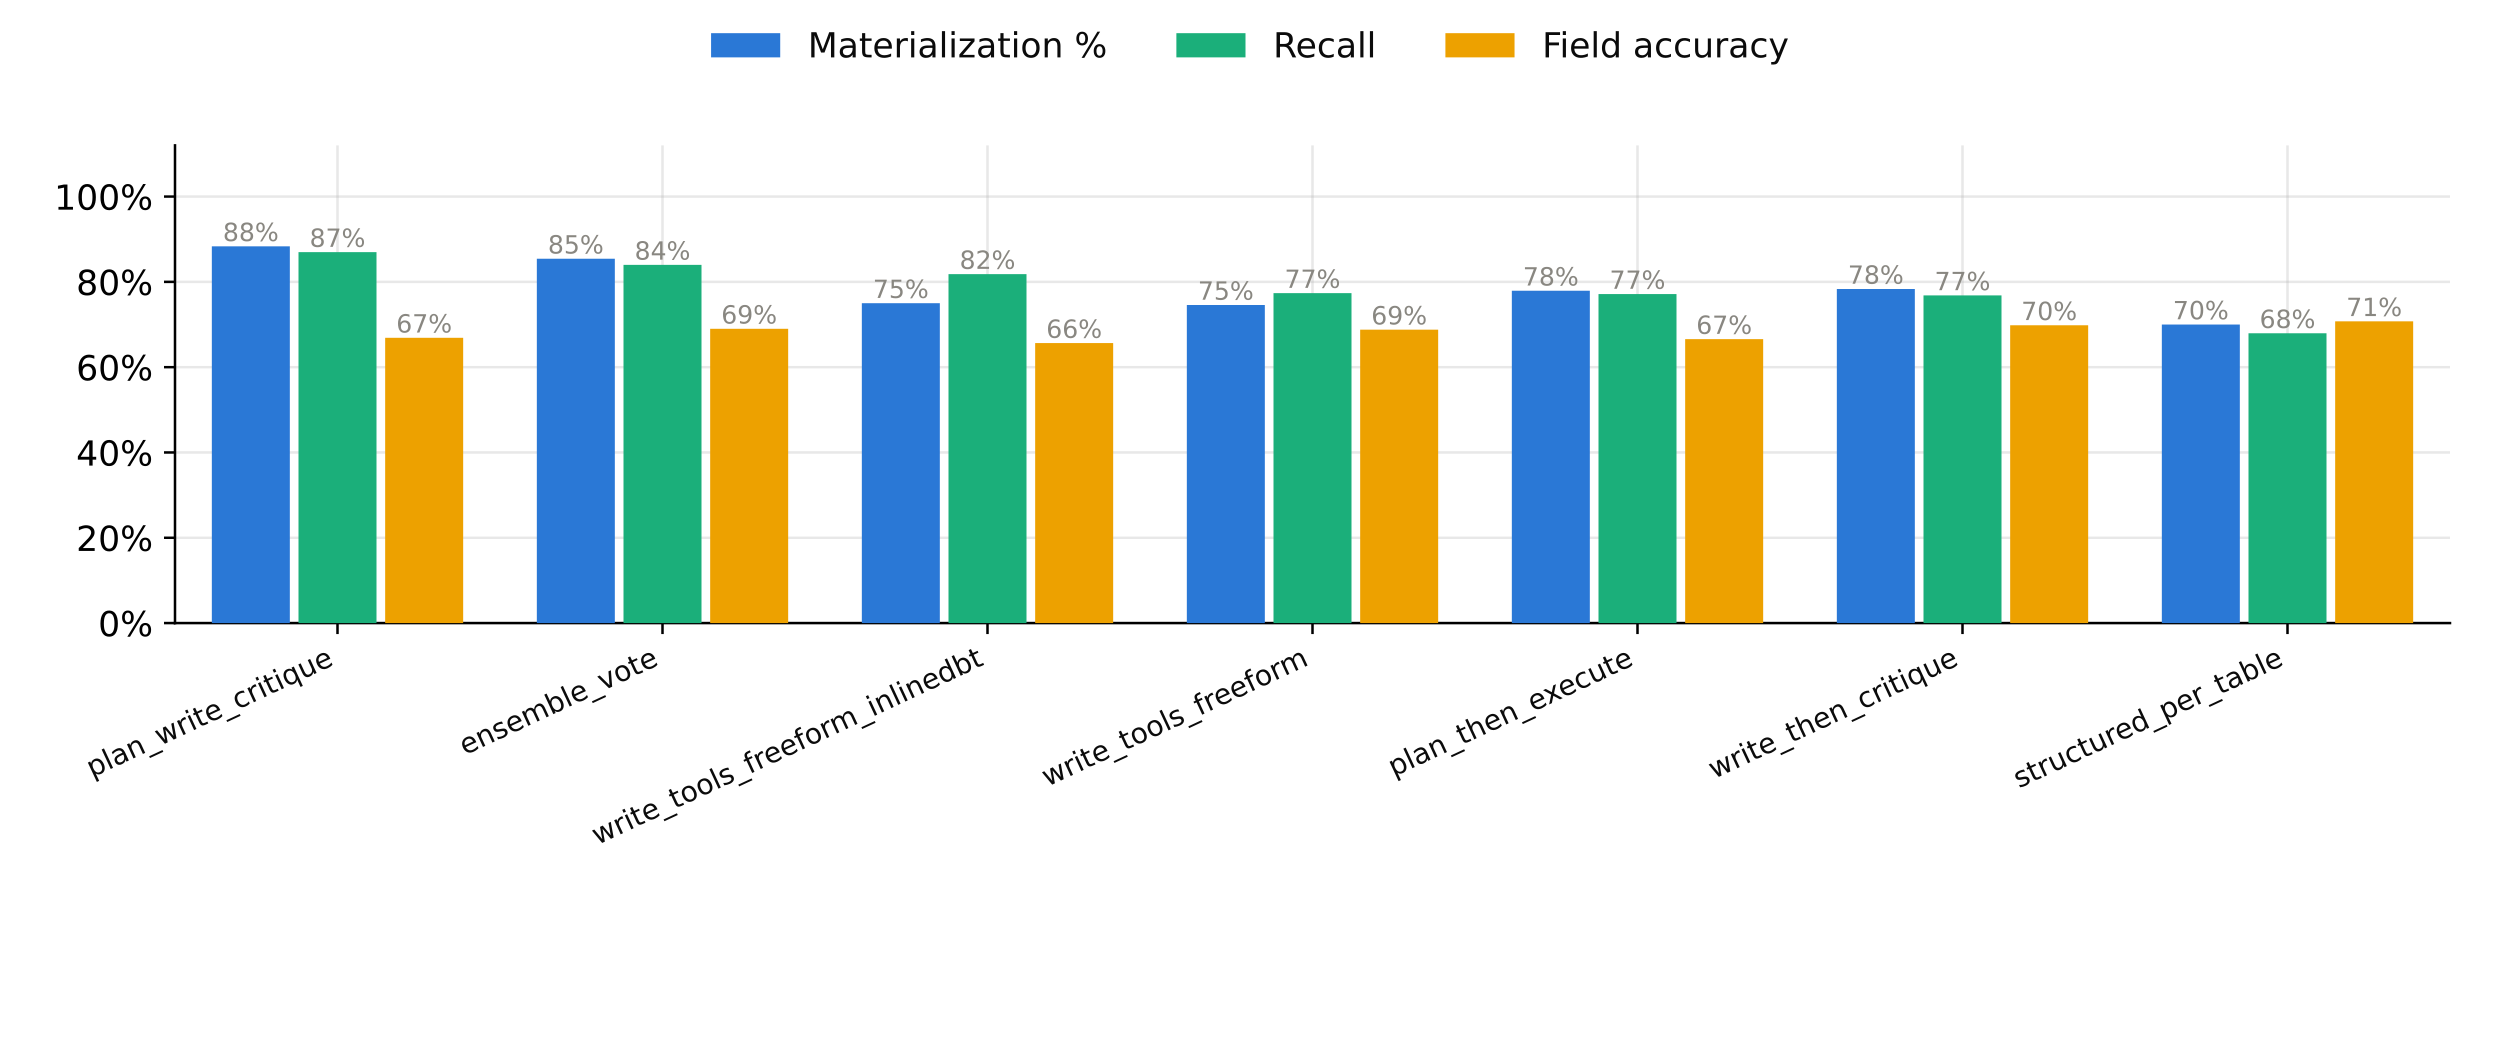
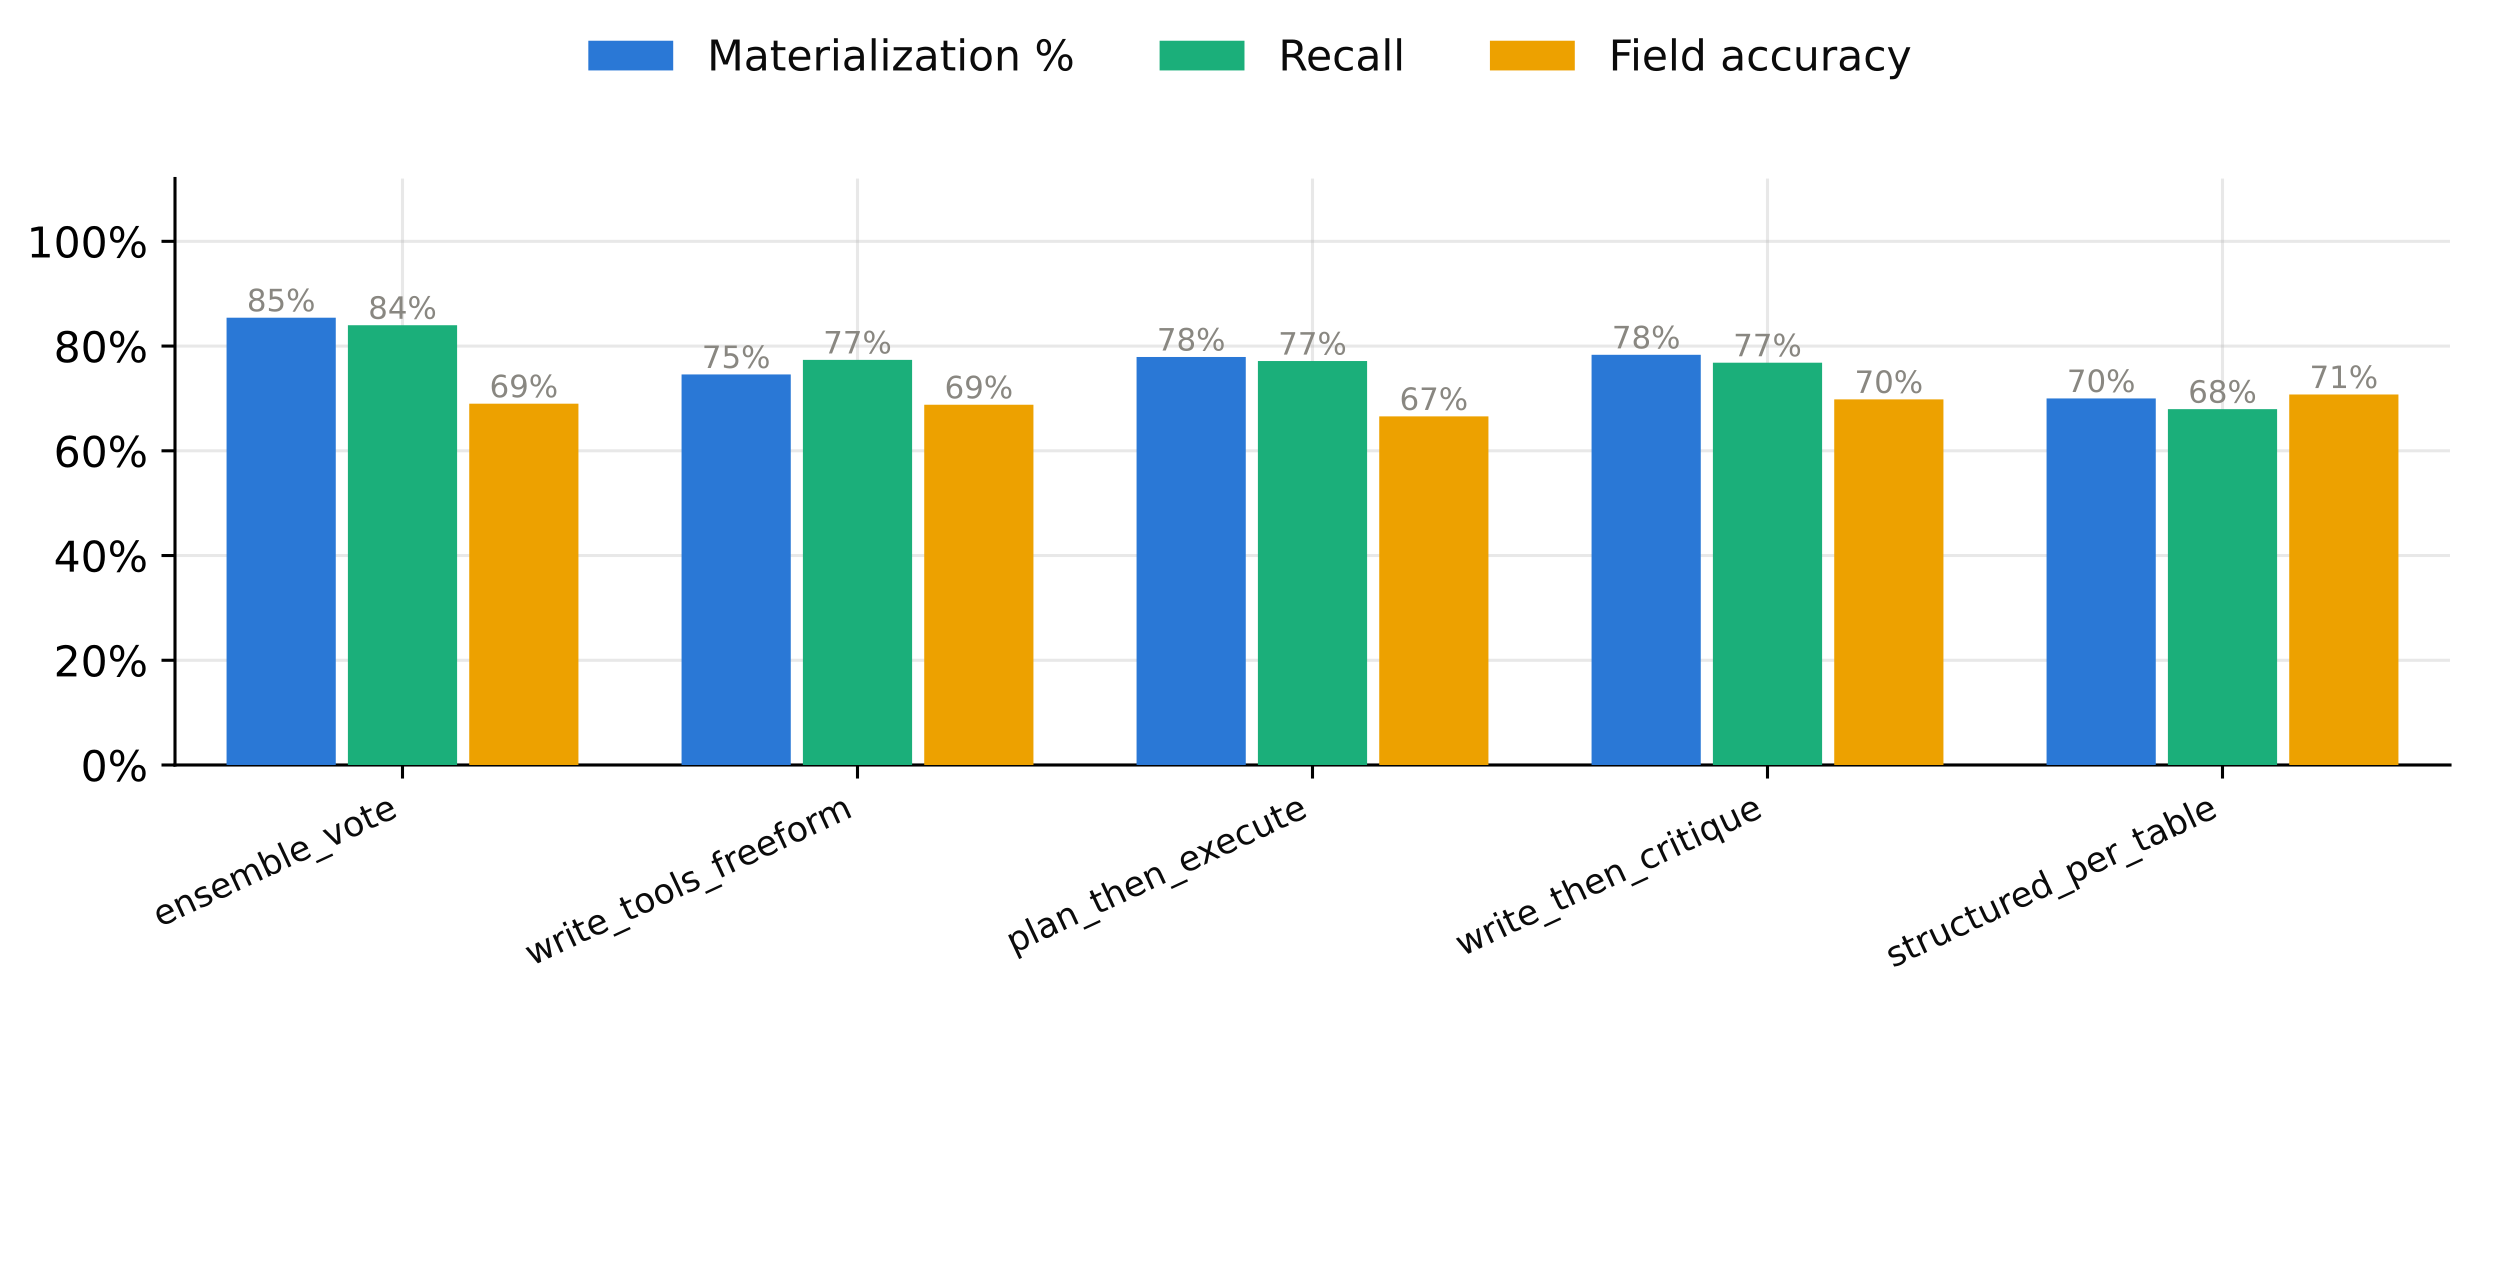
- <svg xmlns="http://www.w3.org/2000/svg" xmlns:xlink="http://www.w3.org/1999/xlink" width="795.6pt" height="330.48pt" viewBox="0 0 795.6 330.48" version="1.1">
+ <svg xmlns="http://www.w3.org/2000/svg" xmlns:xlink="http://www.w3.org/1999/xlink" width="648pt" height="330.48pt" viewBox="0 0 648 330.48" version="1.1">
  <defs>
    <style type="text/css">*{stroke-linejoin: round; stroke-linecap: butt}</style>
  </defs>
  <g id="figure_1">
    <g id="patch_1">
-       <path d="M 0 330.48  L 795.6 330.48  L 795.6 0  L 0 0  L 0 330.48  z " style="fill: none" />
+       <path d="M 0 330.48  L 648 330.48  L 648 0  L 0 0  L 0 330.48  z " style="fill: none" />
    </g>
    <g id="axes_1">
      <g id="patch_2">
-         <path d="M 55.692 198.288  L 779.688 198.288  L 779.688 46.267  L 55.692 46.267  L 55.692 198.288  z " style="fill: none" />
+         <path d="M 45.36 198.288  L 635.04 198.288  L 635.04 46.267  L 45.36 46.267  L 45.36 198.288  z " style="fill: none" />
      </g>
      <g id="matplotlib.axis_1">
        <g id="xtick_1">
          <g id="line2d_1">
-             <path d="M 107.406 198.288  L 107.406 46.267  " clip-path="url(#p5a153c8f04)" style="fill: none; stroke: #b0b0b0; stroke-opacity: 0.3; stroke-width: 0.8; stroke-linecap: square" />
+             <path d="M 104.328 198.288  L 104.328 46.267  " clip-path="url(#pa6ef119d5a)" style="fill: none; stroke: #b0b0b0; stroke-opacity: 0.3; stroke-width: 0.8; stroke-linecap: square" />
          </g>
          <g id="line2d_2">
            <defs>
              <path id="mb5208c1d16" d="M 0 0  L 0 3.5  " style="stroke: #000000; stroke-width: 0.8" />
            </defs>
            <g>
-               <use xlink:href="#mb5208c1d16" x="107.406" y="198.288" style="stroke: #000000; stroke-width: 0.8" />
+               <use xlink:href="#mb5208c1d16" x="104.328" y="198.288" style="stroke: #000000; stroke-width: 0.8" />
            </g>
          </g>
          <g id="text_1">
-             <text style="font-size: 9px; font-family: 'DejaVu Sans', 'Bitstream Vera Sans', 'Computer Modern Sans Serif', 'Lucida Grande', 'Verdana', 'Geneva', 'Lucid', 'Arial', 'Helvetica', 'Avant Garde', sans-serif; fill: #0b0b0b" transform="translate(29.29899 247.4896) rotate(-25)">plan_write_critique</text>
+             <text style="font-size: 9px; font-family: 'DejaVu Sans', 'Bitstream Vera Sans', 'Computer Modern Sans Serif', 'Lucida Grande', 'Verdana', 'Geneva', 'Lucid', 'Arial', 'Helvetica', 'Avant Garde', sans-serif; fill: #0b0b0b" transform="translate(41.45248 240.387) rotate(-25)">ensemble_vote</text>
          </g>
        </g>
        <g id="xtick_2">
          <g id="line2d_3">
-             <path d="M 210.834 198.288  L 210.834 46.267  " clip-path="url(#p5a153c8f04)" style="fill: none; stroke: #b0b0b0; stroke-opacity: 0.3; stroke-width: 0.8; stroke-linecap: square" />
+             <path d="M 222.264 198.288  L 222.264 46.267  " clip-path="url(#pa6ef119d5a)" style="fill: none; stroke: #b0b0b0; stroke-opacity: 0.3; stroke-width: 0.8; stroke-linecap: square" />
          </g>
          <g id="line2d_4">
            <g>
-               <use xlink:href="#mb5208c1d16" x="210.834" y="198.288" style="stroke: #000000; stroke-width: 0.8" />
+               <use xlink:href="#mb5208c1d16" x="222.264" y="198.288" style="stroke: #000000; stroke-width: 0.8" />
            </g>
          </g>
          <g id="text_2">
-             <text style="font-size: 9px; font-family: 'DejaVu Sans', 'Bitstream Vera Sans', 'Computer Modern Sans Serif', 'Lucida Grande', 'Verdana', 'Geneva', 'Lucid', 'Arial', 'Helvetica', 'Avant Garde', sans-serif; fill: #0b0b0b" transform="translate(147.9585 240.387) rotate(-25)">ensemble_vote</text>
+             <text style="font-size: 9px; font-family: 'DejaVu Sans', 'Bitstream Vera Sans', 'Computer Modern Sans Serif', 'Lucida Grande', 'Verdana', 'Geneva', 'Lucid', 'Arial', 'Helvetica', 'Avant Garde', sans-serif; fill: #0b0b0b" transform="translate(137.912 250.4017) rotate(-25)">write_tools_freeform</text>
          </g>
        </g>
        <g id="xtick_3">
          <g id="line2d_5">
-             <path d="M 314.262 198.288  L 314.262 46.267  " clip-path="url(#p5a153c8f04)" style="fill: none; stroke: #b0b0b0; stroke-opacity: 0.3; stroke-width: 0.8; stroke-linecap: square" />
+             <path d="M 340.2 198.288  L 340.2 46.267  " clip-path="url(#pa6ef119d5a)" style="fill: none; stroke: #b0b0b0; stroke-opacity: 0.3; stroke-width: 0.8; stroke-linecap: square" />
          </g>
          <g id="line2d_6">
            <g>
-               <use xlink:href="#mb5208c1d16" x="314.262" y="198.288" style="stroke: #000000; stroke-width: 0.8" />
+               <use xlink:href="#mb5208c1d16" x="340.2" y="198.288" style="stroke: #000000; stroke-width: 0.8" />
            </g>
          </g>
          <g id="text_3">
-             <text style="font-size: 9px; font-family: 'DejaVu Sans', 'Bitstream Vera Sans', 'Computer Modern Sans Serif', 'Lucida Grande', 'Verdana', 'Geneva', 'Lucid', 'Arial', 'Helvetica', 'Avant Garde', sans-serif; fill: #0b0b0b" transform="translate(190.1215 268.9554) rotate(-25)">write_tools_freeform_inlinedbt</text>
+             <text style="font-size: 9px; font-family: 'DejaVu Sans', 'Bitstream Vera Sans', 'Computer Modern Sans Serif', 'Lucida Grande', 'Verdana', 'Geneva', 'Lucid', 'Arial', 'Helvetica', 'Avant Garde', sans-serif; fill: #0b0b0b" transform="translate(262.6397 247.2346) rotate(-25)">plan_then_execute</text>
          </g>
        </g>
        <g id="xtick_4">
          <g id="line2d_7">
-             <path d="M 417.69 198.288  L 417.69 46.267  " clip-path="url(#p5a153c8f04)" style="fill: none; stroke: #b0b0b0; stroke-opacity: 0.3; stroke-width: 0.8; stroke-linecap: square" />
+             <path d="M 458.136 198.288  L 458.136 46.267  " clip-path="url(#pa6ef119d5a)" style="fill: none; stroke: #b0b0b0; stroke-opacity: 0.3; stroke-width: 0.8; stroke-linecap: square" />
          </g>
          <g id="line2d_8">
            <g>
-               <use xlink:href="#mb5208c1d16" x="417.69" y="198.288" style="stroke: #000000; stroke-width: 0.8" />
+               <use xlink:href="#mb5208c1d16" x="458.136" y="198.288" style="stroke: #000000; stroke-width: 0.8" />
            </g>
          </g>
          <g id="text_4">
-             <text style="font-size: 9px; font-family: 'DejaVu Sans', 'Bitstream Vera Sans', 'Computer Modern Sans Serif', 'Lucida Grande', 'Verdana', 'Geneva', 'Lucid', 'Arial', 'Helvetica', 'Avant Garde', sans-serif; fill: #0b0b0b" transform="translate(333.338 250.4017) rotate(-25)">write_tools_freeform</text>
+             <text style="font-size: 9px; font-family: 'DejaVu Sans', 'Bitstream Vera Sans', 'Computer Modern Sans Serif', 'Lucida Grande', 'Verdana', 'Geneva', 'Lucid', 'Arial', 'Helvetica', 'Avant Garde', sans-serif; fill: #0b0b0b" transform="translate(379.0859 247.9294) rotate(-25)">write_then_critique</text>
          </g>
        </g>
        <g id="xtick_5">
          <g id="line2d_9">
-             <path d="M 521.118 198.288  L 521.118 46.267  " clip-path="url(#p5a153c8f04)" style="fill: none; stroke: #b0b0b0; stroke-opacity: 0.3; stroke-width: 0.8; stroke-linecap: square" />
+             <path d="M 576.072 198.288  L 576.072 46.267  " clip-path="url(#pa6ef119d5a)" style="fill: none; stroke: #b0b0b0; stroke-opacity: 0.3; stroke-width: 0.8; stroke-linecap: square" />
          </g>
          <g id="line2d_10">
            <g>
-               <use xlink:href="#mb5208c1d16" x="521.118" y="198.288" style="stroke: #000000; stroke-width: 0.8" />
+               <use xlink:href="#mb5208c1d16" x="576.072" y="198.288" style="stroke: #000000; stroke-width: 0.8" />
            </g>
          </g>
          <g id="text_5">
-             <text style="font-size: 9px; font-family: 'DejaVu Sans', 'Bitstream Vera Sans', 'Computer Modern Sans Serif', 'Lucida Grande', 'Verdana', 'Geneva', 'Lucid', 'Arial', 'Helvetica', 'Avant Garde', sans-serif; fill: #0b0b0b" transform="translate(443.5577 247.2346) rotate(-25)">plan_then_execute</text>
-           </g>
-         </g>
-         <g id="xtick_6">
-           <g id="line2d_11">
-             <path d="M 624.546 198.288  L 624.546 46.267  " clip-path="url(#p5a153c8f04)" style="fill: none; stroke: #b0b0b0; stroke-opacity: 0.3; stroke-width: 0.8; stroke-linecap: square" />
-           </g>
-           <g id="line2d_12">
-             <g>
-               <use xlink:href="#mb5208c1d16" x="624.546" y="198.288" style="stroke: #000000; stroke-width: 0.8" />
-             </g>
-           </g>
-           <g id="text_6">
-             <text style="font-size: 9px; font-family: 'DejaVu Sans', 'Bitstream Vera Sans', 'Computer Modern Sans Serif', 'Lucida Grande', 'Verdana', 'Geneva', 'Lucid', 'Arial', 'Helvetica', 'Avant Garde', sans-serif; fill: #0b0b0b" transform="translate(545.4959 247.9294) rotate(-25)">write_then_critique</text>
-           </g>
-         </g>
-         <g id="xtick_7">
-           <g id="line2d_13">
-             <path d="M 727.974 198.288  L 727.974 46.267  " clip-path="url(#p5a153c8f04)" style="fill: none; stroke: #b0b0b0; stroke-opacity: 0.3; stroke-width: 0.8; stroke-linecap: square" />
-           </g>
-           <g id="line2d_14">
-             <g>
-               <use xlink:href="#mb5208c1d16" x="727.974" y="198.288" style="stroke: #000000; stroke-width: 0.8" />
-             </g>
-           </g>
-           <g id="text_7">
-             <text style="font-size: 9px; font-family: 'DejaVu Sans', 'Bitstream Vera Sans', 'Computer Modern Sans Serif', 'Lucida Grande', 'Verdana', 'Geneva', 'Lucid', 'Arial', 'Helvetica', 'Avant Garde', sans-serif; fill: #0b0b0b" transform="translate(642.5221 250.9146) rotate(-25)">structured_per_table</text>
+             <text style="font-size: 9px; font-family: 'DejaVu Sans', 'Bitstream Vera Sans', 'Computer Modern Sans Serif', 'Lucida Grande', 'Verdana', 'Geneva', 'Lucid', 'Arial', 'Helvetica', 'Avant Garde', sans-serif; fill: #0b0b0b" transform="translate(490.6201 250.9146) rotate(-25)">structured_per_table</text>
          </g>
        </g>
      </g>
      <g id="matplotlib.axis_2">
        <g id="ytick_1">
-           <g id="line2d_15">
-             <path d="M 55.692 198.288  L 779.688 198.288  " clip-path="url(#p5a153c8f04)" style="fill: none; stroke: #b0b0b0; stroke-opacity: 0.3; stroke-width: 0.8; stroke-linecap: square" />
-           </g>
-           <g id="line2d_16">
+           <g id="line2d_11">
+             <path d="M 45.36 198.288  L 635.04 198.288  " clip-path="url(#pa6ef119d5a)" style="fill: none; stroke: #b0b0b0; stroke-opacity: 0.3; stroke-width: 0.8; stroke-linecap: square" />
+           </g>
+           <g id="line2d_12">
            <defs>
              <path id="m5d1c9b7af4" d="M 0 0  L -3.5 0  " style="stroke: #000000; stroke-width: 0.8" />
            </defs>
            <g>
-               <use xlink:href="#m5d1c9b7af4" x="55.692" y="198.288" style="stroke: #000000; stroke-width: 0.8" />
+               <use xlink:href="#m5d1c9b7af4" x="45.36" y="198.288" style="stroke: #000000; stroke-width: 0.8" />
+             </g>
+           </g>
+           <g id="text_6">
+             <text style="font-size: 11px; font-family: 'DejaVu Sans', 'Bitstream Vera Sans', 'Computer Modern Sans Serif', 'Lucida Grande', 'Verdana', 'Geneva', 'Lucid', 'Arial', 'Helvetica', 'Avant Garde', sans-serif; text-anchor: end" x="38.36" y="202.467" transform="rotate(-0 38.36 202.4671)">0%</text>
+           </g>
+         </g>
+         <g id="ytick_2">
+           <g id="line2d_13">
+             <path d="M 45.36 171.141  L 635.04 171.141  " clip-path="url(#pa6ef119d5a)" style="fill: none; stroke: #b0b0b0; stroke-opacity: 0.3; stroke-width: 0.8; stroke-linecap: square" />
+           </g>
+           <g id="line2d_14">
+             <g>
+               <use xlink:href="#m5d1c9b7af4" x="45.36" y="171.141" style="stroke: #000000; stroke-width: 0.8" />
+             </g>
+           </g>
+           <g id="text_7">
+             <text style="font-size: 11px; font-family: 'DejaVu Sans', 'Bitstream Vera Sans', 'Computer Modern Sans Serif', 'Lucida Grande', 'Verdana', 'Geneva', 'Lucid', 'Arial', 'Helvetica', 'Avant Garde', sans-serif; text-anchor: end" x="38.36" y="175.321" transform="rotate(-0 38.36 175.3206)">20%</text>
+           </g>
+         </g>
+         <g id="ytick_3">
+           <g id="line2d_15">
+             <path d="M 45.36 143.995  L 635.04 143.995  " clip-path="url(#pa6ef119d5a)" style="fill: none; stroke: #b0b0b0; stroke-opacity: 0.3; stroke-width: 0.8; stroke-linecap: square" />
+           </g>
+           <g id="line2d_16">
+             <g>
+               <use xlink:href="#m5d1c9b7af4" x="45.36" y="143.995" style="stroke: #000000; stroke-width: 0.8" />
            </g>
          </g>
          <g id="text_8">
-             <text style="font-size: 11px; font-family: 'DejaVu Sans', 'Bitstream Vera Sans', 'Computer Modern Sans Serif', 'Lucida Grande', 'Verdana', 'Geneva', 'Lucid', 'Arial', 'Helvetica', 'Avant Garde', sans-serif; text-anchor: end" x="48.692" y="202.467" transform="rotate(-0 48.692 202.4671)">0%</text>
-           </g>
-         </g>
-         <g id="ytick_2">
+             <text style="font-size: 11px; font-family: 'DejaVu Sans', 'Bitstream Vera Sans', 'Computer Modern Sans Serif', 'Lucida Grande', 'Verdana', 'Geneva', 'Lucid', 'Arial', 'Helvetica', 'Avant Garde', sans-serif; text-anchor: end" x="38.36" y="148.174" transform="rotate(-0 38.36 148.174)">40%</text>
+           </g>
+         </g>
+         <g id="ytick_4">
          <g id="line2d_17">
-             <path d="M 55.692 171.141  L 779.688 171.141  " clip-path="url(#p5a153c8f04)" style="fill: none; stroke: #b0b0b0; stroke-opacity: 0.3; stroke-width: 0.8; stroke-linecap: square" />
+             <path d="M 45.36 116.848  L 635.04 116.848  " clip-path="url(#pa6ef119d5a)" style="fill: none; stroke: #b0b0b0; stroke-opacity: 0.3; stroke-width: 0.8; stroke-linecap: square" />
          </g>
          <g id="line2d_18">
            <g>
-               <use xlink:href="#m5d1c9b7af4" x="55.692" y="171.141" style="stroke: #000000; stroke-width: 0.8" />
+               <use xlink:href="#m5d1c9b7af4" x="45.36" y="116.848" style="stroke: #000000; stroke-width: 0.8" />
            </g>
          </g>
          <g id="text_9">
-             <text style="font-size: 11px; font-family: 'DejaVu Sans', 'Bitstream Vera Sans', 'Computer Modern Sans Serif', 'Lucida Grande', 'Verdana', 'Geneva', 'Lucid', 'Arial', 'Helvetica', 'Avant Garde', sans-serif; text-anchor: end" x="48.692" y="175.321" transform="rotate(-0 48.692 175.3206)">20%</text>
-           </g>
-         </g>
-         <g id="ytick_3">
+             <text style="font-size: 11px; font-family: 'DejaVu Sans', 'Bitstream Vera Sans', 'Computer Modern Sans Serif', 'Lucida Grande', 'Verdana', 'Geneva', 'Lucid', 'Arial', 'Helvetica', 'Avant Garde', sans-serif; text-anchor: end" x="38.36" y="121.027" transform="rotate(-0 38.36 121.0274)">60%</text>
+           </g>
+         </g>
+         <g id="ytick_5">
          <g id="line2d_19">
-             <path d="M 55.692 143.995  L 779.688 143.995  " clip-path="url(#p5a153c8f04)" style="fill: none; stroke: #b0b0b0; stroke-opacity: 0.3; stroke-width: 0.8; stroke-linecap: square" />
+             <path d="M 45.36 89.702  L 635.04 89.702  " clip-path="url(#pa6ef119d5a)" style="fill: none; stroke: #b0b0b0; stroke-opacity: 0.3; stroke-width: 0.8; stroke-linecap: square" />
          </g>
          <g id="line2d_20">
            <g>
-               <use xlink:href="#m5d1c9b7af4" x="55.692" y="143.995" style="stroke: #000000; stroke-width: 0.8" />
+               <use xlink:href="#m5d1c9b7af4" x="45.36" y="89.702" style="stroke: #000000; stroke-width: 0.8" />
            </g>
          </g>
          <g id="text_10">
-             <text style="font-size: 11px; font-family: 'DejaVu Sans', 'Bitstream Vera Sans', 'Computer Modern Sans Serif', 'Lucida Grande', 'Verdana', 'Geneva', 'Lucid', 'Arial', 'Helvetica', 'Avant Garde', sans-serif; text-anchor: end" x="48.692" y="148.174" transform="rotate(-0 48.692 148.174)">40%</text>
-           </g>
-         </g>
-         <g id="ytick_4">
+             <text style="font-size: 11px; font-family: 'DejaVu Sans', 'Bitstream Vera Sans', 'Computer Modern Sans Serif', 'Lucida Grande', 'Verdana', 'Geneva', 'Lucid', 'Arial', 'Helvetica', 'Avant Garde', sans-serif; text-anchor: end" x="38.36" y="93.881" transform="rotate(-0 38.36 93.88085)">80%</text>
+           </g>
+         </g>
+         <g id="ytick_6">
          <g id="line2d_21">
-             <path d="M 55.692 116.848  L 779.688 116.848  " clip-path="url(#p5a153c8f04)" style="fill: none; stroke: #b0b0b0; stroke-opacity: 0.3; stroke-width: 0.8; stroke-linecap: square" />
+             <path d="M 45.36 62.555  L 635.04 62.555  " clip-path="url(#pa6ef119d5a)" style="fill: none; stroke: #b0b0b0; stroke-opacity: 0.3; stroke-width: 0.8; stroke-linecap: square" />
          </g>
          <g id="line2d_22">
            <g>
-               <use xlink:href="#m5d1c9b7af4" x="55.692" y="116.848" style="stroke: #000000; stroke-width: 0.8" />
+               <use xlink:href="#m5d1c9b7af4" x="45.36" y="62.555" style="stroke: #000000; stroke-width: 0.8" />
            </g>
          </g>
          <g id="text_11">
-             <text style="font-size: 11px; font-family: 'DejaVu Sans', 'Bitstream Vera Sans', 'Computer Modern Sans Serif', 'Lucida Grande', 'Verdana', 'Geneva', 'Lucid', 'Arial', 'Helvetica', 'Avant Garde', sans-serif; text-anchor: end" x="48.692" y="121.027" transform="rotate(-0 48.692 121.0274)">60%</text>
-           </g>
-         </g>
-         <g id="ytick_5">
-           <g id="line2d_23">
-             <path d="M 55.692 89.702  L 779.688 89.702  " clip-path="url(#p5a153c8f04)" style="fill: none; stroke: #b0b0b0; stroke-opacity: 0.3; stroke-width: 0.8; stroke-linecap: square" />
-           </g>
-           <g id="line2d_24">
-             <g>
-               <use xlink:href="#m5d1c9b7af4" x="55.692" y="89.702" style="stroke: #000000; stroke-width: 0.8" />
-             </g>
-           </g>
-           <g id="text_12">
-             <text style="font-size: 11px; font-family: 'DejaVu Sans', 'Bitstream Vera Sans', 'Computer Modern Sans Serif', 'Lucida Grande', 'Verdana', 'Geneva', 'Lucid', 'Arial', 'Helvetica', 'Avant Garde', sans-serif; text-anchor: end" x="48.692" y="93.881" transform="rotate(-0 48.692 93.88085)">80%</text>
-           </g>
-         </g>
-         <g id="ytick_6">
-           <g id="line2d_25">
-             <path d="M 55.692 62.555  L 779.688 62.555  " clip-path="url(#p5a153c8f04)" style="fill: none; stroke: #b0b0b0; stroke-opacity: 0.3; stroke-width: 0.8; stroke-linecap: square" />
-           </g>
-           <g id="line2d_26">
-             <g>
-               <use xlink:href="#m5d1c9b7af4" x="55.692" y="62.555" style="stroke: #000000; stroke-width: 0.8" />
-             </g>
-           </g>
-           <g id="text_13">
-             <text style="font-size: 11px; font-family: 'DejaVu Sans', 'Bitstream Vera Sans', 'Computer Modern Sans Serif', 'Lucida Grande', 'Verdana', 'Geneva', 'Lucid', 'Arial', 'Helvetica', 'Avant Garde', sans-serif; text-anchor: end" x="48.692" y="66.734" transform="rotate(-0 48.692 66.73428)">100%</text>
+             <text style="font-size: 11px; font-family: 'DejaVu Sans', 'Bitstream Vera Sans', 'Computer Modern Sans Serif', 'Lucida Grande', 'Verdana', 'Geneva', 'Lucid', 'Arial', 'Helvetica', 'Avant Garde', sans-serif; text-anchor: end" x="38.36" y="66.734" transform="rotate(-0 38.36 66.73428)">100%</text>
          </g>
        </g>
      </g>
      <g id="patch_3">
-         <path d="M 55.692 198.288  L 55.692 46.267  " style="fill: none; stroke: #000000; stroke-width: 0.8; stroke-linejoin: miter; stroke-linecap: square" />
+         <path d="M 45.36 198.288  L 45.36 46.267  " style="fill: none; stroke: #000000; stroke-width: 0.8; stroke-linejoin: miter; stroke-linecap: square" />
      </g>
      <g id="patch_4">
-         <path d="M 55.692 198.288  L 779.688 198.288  " style="fill: none; stroke: #000000; stroke-width: 0.8; stroke-linejoin: miter; stroke-linecap: square" />
+         <path d="M 45.36 198.288  L 635.04 198.288  " style="fill: none; stroke: #000000; stroke-width: 0.8; stroke-linejoin: miter; stroke-linecap: square" />
      </g>
      <g id="patch_5">
-         <path d="M 67.414 198.288  L 92.237 198.288  L 92.237 78.391  L 67.414 78.391  z " clip-path="url(#p5a153c8f04)" style="fill: #2a78d6" />
+         <path d="M 58.726 198.288  L 87.031 198.288  L 87.031 82.35  L 58.726 82.35  z " clip-path="url(#pa6ef119d5a)" style="fill: #2a78d6" />
      </g>
      <g id="patch_6">
-         <path d="M 170.842 198.288  L 195.665 198.288  L 195.665 82.35  L 170.842 82.35  z " clip-path="url(#p5a153c8f04)" style="fill: #2a78d6" />
+         <path d="M 176.662 198.288  L 204.967 198.288  L 204.967 97.054  L 176.662 97.054  z " clip-path="url(#pa6ef119d5a)" style="fill: #2a78d6" />
      </g>
      <g id="patch_7">
-         <path d="M 274.27 198.288  L 299.093 198.288  L 299.093 96.488  L 274.27 96.488  z " clip-path="url(#p5a153c8f04)" style="fill: #2a78d6" />
+         <path d="M 294.598 198.288  L 322.903 198.288  L 322.903 92.529  L 294.598 92.529  z " clip-path="url(#pa6ef119d5a)" style="fill: #2a78d6" />
      </g>
      <g id="patch_8">
-         <path d="M 377.698 198.288  L 402.521 198.288  L 402.521 97.054  L 377.698 97.054  z " clip-path="url(#p5a153c8f04)" style="fill: #2a78d6" />
+         <path d="M 412.534 198.288  L 440.839 198.288  L 440.839 91.964  L 412.534 91.964  z " clip-path="url(#pa6ef119d5a)" style="fill: #2a78d6" />
      </g>
      <g id="patch_9">
-         <path d="M 481.126 198.288  L 505.949 198.288  L 505.949 92.529  L 481.126 92.529  z " clip-path="url(#p5a153c8f04)" style="fill: #2a78d6" />
+         <path d="M 530.47 198.288  L 558.775 198.288  L 558.775 103.275  L 530.47 103.275  z " clip-path="url(#pa6ef119d5a)" style="fill: #2a78d6" />
+       </g>
+       <g id="text_12">
+         <text style="font-size: 8px; font-family: 'DejaVu Sans', 'Bitstream Vera Sans', 'Computer Modern Sans Serif', 'Lucida Grande', 'Verdana', 'Geneva', 'Lucid', 'Arial', 'Helvetica', 'Avant Garde', sans-serif; text-anchor: middle; fill: #898781" x="72.878" y="80.686" transform="rotate(-0 72.8784 80.68577)">85%</text>
+       </g>
+       <g id="text_13">
+         <text style="font-size: 8px; font-family: 'DejaVu Sans', 'Bitstream Vera Sans', 'Computer Modern Sans Serif', 'Lucida Grande', 'Verdana', 'Geneva', 'Lucid', 'Arial', 'Helvetica', 'Avant Garde', sans-serif; text-anchor: middle; fill: #898781" x="190.814" y="95.39" transform="rotate(-0 190.8144 95.39016)">75%</text>
+       </g>
+       <g id="text_14">
+         <text style="font-size: 8px; font-family: 'DejaVu Sans', 'Bitstream Vera Sans', 'Computer Modern Sans Serif', 'Lucida Grande', 'Verdana', 'Geneva', 'Lucid', 'Arial', 'Helvetica', 'Avant Garde', sans-serif; text-anchor: middle; fill: #898781" x="308.75" y="90.866" transform="rotate(-0 308.7504 90.86573)">78%</text>
+       </g>
+       <g id="text_15">
+         <text style="font-size: 8px; font-family: 'DejaVu Sans', 'Bitstream Vera Sans', 'Computer Modern Sans Serif', 'Lucida Grande', 'Verdana', 'Geneva', 'Lucid', 'Arial', 'Helvetica', 'Avant Garde', sans-serif; text-anchor: middle; fill: #898781" x="426.686" y="90.3" transform="rotate(-0 426.6864 90.30018)">78%</text>
+       </g>
+       <g id="text_16">
+         <text style="font-size: 8px; font-family: 'DejaVu Sans', 'Bitstream Vera Sans', 'Computer Modern Sans Serif', 'Lucida Grande', 'Verdana', 'Geneva', 'Lucid', 'Arial', 'Helvetica', 'Avant Garde', sans-serif; text-anchor: middle; fill: #898781" x="544.622" y="101.611" transform="rotate(-0 544.6224 101.6112)">70%</text>
      </g>
      <g id="patch_10">
-         <path d="M 584.554 198.288  L 609.377 198.288  L 609.377 91.964  L 584.554 91.964  z " clip-path="url(#p5a153c8f04)" style="fill: #2a78d6" />
+         <path d="M 90.176 198.288  L 118.48 198.288  L 118.48 84.299  L 90.176 84.299  z " clip-path="url(#pa6ef119d5a)" style="fill: #1baf7a" />
      </g>
      <g id="patch_11">
-         <path d="M 687.982 198.288  L 712.805 198.288  L 712.805 103.275  L 687.982 103.275  z " clip-path="url(#p5a153c8f04)" style="fill: #2a78d6" />
-       </g>
-       <g id="text_14">
-         <text style="font-size: 8px; font-family: 'DejaVu Sans', 'Bitstream Vera Sans', 'Computer Modern Sans Serif', 'Lucida Grande', 'Verdana', 'Geneva', 'Lucid', 'Arial', 'Helvetica', 'Avant Garde', sans-serif; text-anchor: middle; fill: #898781" x="79.825" y="76.727" transform="rotate(-0 79.8252 76.72689)">88%</text>
-       </g>
-       <g id="text_15">
-         <text style="font-size: 8px; font-family: 'DejaVu Sans', 'Bitstream Vera Sans', 'Computer Modern Sans Serif', 'Lucida Grande', 'Verdana', 'Geneva', 'Lucid', 'Arial', 'Helvetica', 'Avant Garde', sans-serif; text-anchor: middle; fill: #898781" x="183.253" y="80.686" transform="rotate(-0 183.2532 80.68577)">85%</text>
-       </g>
-       <g id="text_16">
-         <text style="font-size: 8px; font-family: 'DejaVu Sans', 'Bitstream Vera Sans', 'Computer Modern Sans Serif', 'Lucida Grande', 'Verdana', 'Geneva', 'Lucid', 'Arial', 'Helvetica', 'Avant Garde', sans-serif; text-anchor: middle; fill: #898781" x="286.681" y="94.825" transform="rotate(-0 286.6812 94.82461)">75%</text>
+         <path d="M 208.112 198.288  L 236.416 198.288  L 236.416 93.281  L 208.112 93.281  z " clip-path="url(#pa6ef119d5a)" style="fill: #1baf7a" />
+       </g>
+       <g id="patch_12">
+         <path d="M 326.048 198.288  L 354.352 198.288  L 354.352 93.578  L 326.048 93.578  z " clip-path="url(#pa6ef119d5a)" style="fill: #1baf7a" />
+       </g>
+       <g id="patch_13">
+         <path d="M 443.984 198.288  L 472.288 198.288  L 472.288 94.013  L 443.984 94.013  z " clip-path="url(#pa6ef119d5a)" style="fill: #1baf7a" />
+       </g>
+       <g id="patch_14">
+         <path d="M 561.92 198.288  L 590.224 198.288  L 590.224 106.05  L 561.92 106.05  z " clip-path="url(#pa6ef119d5a)" style="fill: #1baf7a" />
      </g>
      <g id="text_17">
-         <text style="font-size: 8px; font-family: 'DejaVu Sans', 'Bitstream Vera Sans', 'Computer Modern Sans Serif', 'Lucida Grande', 'Verdana', 'Geneva', 'Lucid', 'Arial', 'Helvetica', 'Avant Garde', sans-serif; text-anchor: middle; fill: #898781" x="390.109" y="95.39" transform="rotate(-0 390.1092 95.39016)">75%</text>
+         <text style="font-size: 8px; font-family: 'DejaVu Sans', 'Bitstream Vera Sans', 'Computer Modern Sans Serif', 'Lucida Grande', 'Verdana', 'Geneva', 'Lucid', 'Arial', 'Helvetica', 'Avant Garde', sans-serif; text-anchor: middle; fill: #898781" x="104.328" y="82.635" transform="rotate(-0 104.328 82.63541)">84%</text>
      </g>
      <g id="text_18">
-         <text style="font-size: 8px; font-family: 'DejaVu Sans', 'Bitstream Vera Sans', 'Computer Modern Sans Serif', 'Lucida Grande', 'Verdana', 'Geneva', 'Lucid', 'Arial', 'Helvetica', 'Avant Garde', sans-serif; text-anchor: middle; fill: #898781" x="493.537" y="90.866" transform="rotate(-0 493.5372 90.86573)">78%</text>
+         <text style="font-size: 8px; font-family: 'DejaVu Sans', 'Bitstream Vera Sans', 'Computer Modern Sans Serif', 'Lucida Grande', 'Verdana', 'Geneva', 'Lucid', 'Arial', 'Helvetica', 'Avant Garde', sans-serif; text-anchor: middle; fill: #898781" x="222.264" y="91.617" transform="rotate(-0 222.264 91.61738)">77%</text>
      </g>
      <g id="text_19">
-         <text style="font-size: 8px; font-family: 'DejaVu Sans', 'Bitstream Vera Sans', 'Computer Modern Sans Serif', 'Lucida Grande', 'Verdana', 'Geneva', 'Lucid', 'Arial', 'Helvetica', 'Avant Garde', sans-serif; text-anchor: middle; fill: #898781" x="596.965" y="90.3" transform="rotate(-0 596.9652 90.30018)">78%</text>
+         <text style="font-size: 8px; font-family: 'DejaVu Sans', 'Bitstream Vera Sans', 'Computer Modern Sans Serif', 'Lucida Grande', 'Verdana', 'Geneva', 'Lucid', 'Arial', 'Helvetica', 'Avant Garde', sans-serif; text-anchor: middle; fill: #898781" x="340.2" y="91.914" transform="rotate(-0 340.2 91.91425)">77%</text>
      </g>
      <g id="text_20">
-         <text style="font-size: 8px; font-family: 'DejaVu Sans', 'Bitstream Vera Sans', 'Computer Modern Sans Serif', 'Lucida Grande', 'Verdana', 'Geneva', 'Lucid', 'Arial', 'Helvetica', 'Avant Garde', sans-serif; text-anchor: middle; fill: #898781" x="700.393" y="101.611" transform="rotate(-0 700.3932 101.6112)">70%</text>
-       </g>
-       <g id="patch_12">
-         <path d="M 94.995 198.288  L 119.817 198.288  L 119.817 80.229  L 94.995 80.229  z " clip-path="url(#p5a153c8f04)" style="fill: #1baf7a" />
-       </g>
-       <g id="patch_13">
-         <path d="M 198.423 198.288  L 223.245 198.288  L 223.245 84.299  L 198.423 84.299  z " clip-path="url(#p5a153c8f04)" style="fill: #1baf7a" />
-       </g>
-       <g id="patch_14">
-         <path d="M 301.851 198.288  L 326.673 198.288  L 326.673 87.234  L 301.851 87.234  z " clip-path="url(#p5a153c8f04)" style="fill: #1baf7a" />
+         <text style="font-size: 8px; font-family: 'DejaVu Sans', 'Bitstream Vera Sans', 'Computer Modern Sans Serif', 'Lucida Grande', 'Verdana', 'Geneva', 'Lucid', 'Arial', 'Helvetica', 'Avant Garde', sans-serif; text-anchor: middle; fill: #898781" x="458.136" y="92.349" transform="rotate(-0 458.136 92.34925)">77%</text>
+       </g>
+       <g id="text_21">
+         <text style="font-size: 8px; font-family: 'DejaVu Sans', 'Bitstream Vera Sans', 'Computer Modern Sans Serif', 'Lucida Grande', 'Verdana', 'Geneva', 'Lucid', 'Arial', 'Helvetica', 'Avant Garde', sans-serif; text-anchor: middle; fill: #898781" x="576.072" y="104.386" transform="rotate(-0 576.072 104.3865)">68%</text>
      </g>
      <g id="patch_15">
-         <path d="M 405.279 198.288  L 430.101 198.288  L 430.101 93.281  L 405.279 93.281  z " clip-path="url(#p5a153c8f04)" style="fill: #1baf7a" />
+         <path d="M 121.625 198.288  L 149.93 198.288  L 149.93 104.637  L 121.625 104.637  z " clip-path="url(#pa6ef119d5a)" style="fill: #eda100" />
      </g>
      <g id="patch_16">
-         <path d="M 508.707 198.288  L 533.529 198.288  L 533.529 93.578  L 508.707 93.578  z " clip-path="url(#p5a153c8f04)" style="fill: #1baf7a" />
+         <path d="M 239.561 198.288  L 267.866 198.288  L 267.866 104.909  L 239.561 104.909  z " clip-path="url(#pa6ef119d5a)" style="fill: #eda100" />
      </g>
      <g id="patch_17">
-         <path d="M 612.135 198.288  L 636.957 198.288  L 636.957 94.013  L 612.135 94.013  z " clip-path="url(#p5a153c8f04)" style="fill: #1baf7a" />
+         <path d="M 357.497 198.288  L 385.802 198.288  L 385.802 107.923  L 357.497 107.923  z " clip-path="url(#pa6ef119d5a)" style="fill: #eda100" />
      </g>
      <g id="patch_18">
-         <path d="M 715.563 198.288  L 740.385 198.288  L 740.385 106.05  L 715.563 106.05  z " clip-path="url(#p5a153c8f04)" style="fill: #1baf7a" />
-       </g>
-       <g id="text_21">
-         <text style="font-size: 8px; font-family: 'DejaVu Sans', 'Bitstream Vera Sans', 'Computer Modern Sans Serif', 'Lucida Grande', 'Verdana', 'Geneva', 'Lucid', 'Arial', 'Helvetica', 'Avant Garde', sans-serif; text-anchor: middle; fill: #898781" x="107.406" y="78.565" transform="rotate(-0 107.406 78.56499)">87%</text>
+         <path d="M 475.433 198.288  L 503.738 198.288  L 503.738 103.519  L 475.433 103.519  z " clip-path="url(#pa6ef119d5a)" style="fill: #eda100" />
+       </g>
+       <g id="patch_19">
+         <path d="M 593.369 198.288  L 621.674 198.288  L 621.674 102.251  L 593.369 102.251  z " clip-path="url(#pa6ef119d5a)" style="fill: #eda100" />
      </g>
      <g id="text_22">
-         <text style="font-size: 8px; font-family: 'DejaVu Sans', 'Bitstream Vera Sans', 'Computer Modern Sans Serif', 'Lucida Grande', 'Verdana', 'Geneva', 'Lucid', 'Arial', 'Helvetica', 'Avant Garde', sans-serif; text-anchor: middle; fill: #898781" x="210.834" y="82.635" transform="rotate(-0 210.834 82.63541)">84%</text>
+         <text style="font-size: 8px; font-family: 'DejaVu Sans', 'Bitstream Vera Sans', 'Computer Modern Sans Serif', 'Lucida Grande', 'Verdana', 'Geneva', 'Lucid', 'Arial', 'Helvetica', 'Avant Garde', sans-serif; text-anchor: middle; fill: #898781" x="135.778" y="102.973" transform="rotate(-0 135.7776 102.9735)">69%</text>
      </g>
      <g id="text_23">
-         <text style="font-size: 8px; font-family: 'DejaVu Sans', 'Bitstream Vera Sans', 'Computer Modern Sans Serif', 'Lucida Grande', 'Verdana', 'Geneva', 'Lucid', 'Arial', 'Helvetica', 'Avant Garde', sans-serif; text-anchor: middle; fill: #898781" x="314.262" y="85.57" transform="rotate(-0 314.262 85.57009)">82%</text>
+         <text style="font-size: 8px; font-family: 'DejaVu Sans', 'Bitstream Vera Sans', 'Computer Modern Sans Serif', 'Lucida Grande', 'Verdana', 'Geneva', 'Lucid', 'Arial', 'Helvetica', 'Avant Garde', sans-serif; text-anchor: middle; fill: #898781" x="253.714" y="103.246" transform="rotate(-0 253.7136 103.2456)">69%</text>
      </g>
      <g id="text_24">
-         <text style="font-size: 8px; font-family: 'DejaVu Sans', 'Bitstream Vera Sans', 'Computer Modern Sans Serif', 'Lucida Grande', 'Verdana', 'Geneva', 'Lucid', 'Arial', 'Helvetica', 'Avant Garde', sans-serif; text-anchor: middle; fill: #898781" x="417.69" y="91.617" transform="rotate(-0 417.69 91.61738)">77%</text>
+         <text style="font-size: 8px; font-family: 'DejaVu Sans', 'Bitstream Vera Sans', 'Computer Modern Sans Serif', 'Lucida Grande', 'Verdana', 'Geneva', 'Lucid', 'Arial', 'Helvetica', 'Avant Garde', sans-serif; text-anchor: middle; fill: #898781" x="371.65" y="106.259" transform="rotate(-0 371.6496 106.2592)">67%</text>
      </g>
      <g id="text_25">
-         <text style="font-size: 8px; font-family: 'DejaVu Sans', 'Bitstream Vera Sans', 'Computer Modern Sans Serif', 'Lucida Grande', 'Verdana', 'Geneva', 'Lucid', 'Arial', 'Helvetica', 'Avant Garde', sans-serif; text-anchor: middle; fill: #898781" x="521.118" y="91.914" transform="rotate(-0 521.118 91.91425)">77%</text>
+         <text style="font-size: 8px; font-family: 'DejaVu Sans', 'Bitstream Vera Sans', 'Computer Modern Sans Serif', 'Lucida Grande', 'Verdana', 'Geneva', 'Lucid', 'Arial', 'Helvetica', 'Avant Garde', sans-serif; text-anchor: middle; fill: #898781" x="489.586" y="101.856" transform="rotate(-0 489.5856 101.8556)">70%</text>
      </g>
      <g id="text_26">
-         <text style="font-size: 8px; font-family: 'DejaVu Sans', 'Bitstream Vera Sans', 'Computer Modern Sans Serif', 'Lucida Grande', 'Verdana', 'Geneva', 'Lucid', 'Arial', 'Helvetica', 'Avant Garde', sans-serif; text-anchor: middle; fill: #898781" x="624.546" y="92.349" transform="rotate(-0 624.546 92.34925)">77%</text>
-       </g>
-       <g id="text_27">
-         <text style="font-size: 8px; font-family: 'DejaVu Sans', 'Bitstream Vera Sans', 'Computer Modern Sans Serif', 'Lucida Grande', 'Verdana', 'Geneva', 'Lucid', 'Arial', 'Helvetica', 'Avant Garde', sans-serif; text-anchor: middle; fill: #898781" x="727.974" y="104.386" transform="rotate(-0 727.974 104.3865)">68%</text>
-       </g>
-       <g id="patch_19">
-         <path d="M 122.575 198.288  L 147.398 198.288  L 147.398 107.494  L 122.575 107.494  z " clip-path="url(#p5a153c8f04)" style="fill: #eda100" />
-       </g>
-       <g id="patch_20">
-         <path d="M 226.003 198.288  L 250.826 198.288  L 250.826 104.637  L 226.003 104.637  z " clip-path="url(#p5a153c8f04)" style="fill: #eda100" />
-       </g>
-       <g id="patch_21">
-         <path d="M 329.431 198.288  L 354.254 198.288  L 354.254 109.187  L 329.431 109.187  z " clip-path="url(#p5a153c8f04)" style="fill: #eda100" />
-       </g>
-       <g id="patch_22">
-         <path d="M 432.859 198.288  L 457.682 198.288  L 457.682 104.909  L 432.859 104.909  z " clip-path="url(#p5a153c8f04)" style="fill: #eda100" />
-       </g>
-       <g id="patch_23">
-         <path d="M 536.287 198.288  L 561.11 198.288  L 561.11 107.923  L 536.287 107.923  z " clip-path="url(#p5a153c8f04)" style="fill: #eda100" />
-       </g>
-       <g id="patch_24">
-         <path d="M 639.715 198.288  L 664.538 198.288  L 664.538 103.519  L 639.715 103.519  z " clip-path="url(#p5a153c8f04)" style="fill: #eda100" />
-       </g>
-       <g id="patch_25">
-         <path d="M 743.143 198.288  L 767.966 198.288  L 767.966 102.251  L 743.143 102.251  z " clip-path="url(#p5a153c8f04)" style="fill: #eda100" />
-       </g>
-       <g id="text_28">
-         <text style="font-size: 8px; font-family: 'DejaVu Sans', 'Bitstream Vera Sans', 'Computer Modern Sans Serif', 'Lucida Grande', 'Verdana', 'Geneva', 'Lucid', 'Arial', 'Helvetica', 'Avant Garde', sans-serif; text-anchor: middle; fill: #898781" x="134.987" y="105.83" transform="rotate(-0 134.9868 105.8299)">67%</text>
-       </g>
-       <g id="text_29">
-         <text style="font-size: 8px; font-family: 'DejaVu Sans', 'Bitstream Vera Sans', 'Computer Modern Sans Serif', 'Lucida Grande', 'Verdana', 'Geneva', 'Lucid', 'Arial', 'Helvetica', 'Avant Garde', sans-serif; text-anchor: middle; fill: #898781" x="238.415" y="102.973" transform="rotate(-0 238.4148 102.9735)">69%</text>
-       </g>
-       <g id="text_30">
-         <text style="font-size: 8px; font-family: 'DejaVu Sans', 'Bitstream Vera Sans', 'Computer Modern Sans Serif', 'Lucida Grande', 'Verdana', 'Geneva', 'Lucid', 'Arial', 'Helvetica', 'Avant Garde', sans-serif; text-anchor: middle; fill: #898781" x="341.843" y="107.523" transform="rotate(-0 341.8428 107.5229)">66%</text>
-       </g>
-       <g id="text_31">
-         <text style="font-size: 8px; font-family: 'DejaVu Sans', 'Bitstream Vera Sans', 'Computer Modern Sans Serif', 'Lucida Grande', 'Verdana', 'Geneva', 'Lucid', 'Arial', 'Helvetica', 'Avant Garde', sans-serif; text-anchor: middle; fill: #898781" x="445.271" y="103.246" transform="rotate(-0 445.2708 103.2456)">69%</text>
-       </g>
-       <g id="text_32">
-         <text style="font-size: 8px; font-family: 'DejaVu Sans', 'Bitstream Vera Sans', 'Computer Modern Sans Serif', 'Lucida Grande', 'Verdana', 'Geneva', 'Lucid', 'Arial', 'Helvetica', 'Avant Garde', sans-serif; text-anchor: middle; fill: #898781" x="548.699" y="106.259" transform="rotate(-0 548.6988 106.2592)">67%</text>
-       </g>
-       <g id="text_33">
-         <text style="font-size: 8px; font-family: 'DejaVu Sans', 'Bitstream Vera Sans', 'Computer Modern Sans Serif', 'Lucida Grande', 'Verdana', 'Geneva', 'Lucid', 'Arial', 'Helvetica', 'Avant Garde', sans-serif; text-anchor: middle; fill: #898781" x="652.127" y="101.856" transform="rotate(-0 652.1268 101.8556)">70%</text>
-       </g>
-       <g id="text_34">
-         <text style="font-size: 8px; font-family: 'DejaVu Sans', 'Bitstream Vera Sans', 'Computer Modern Sans Serif', 'Lucida Grande', 'Verdana', 'Geneva', 'Lucid', 'Arial', 'Helvetica', 'Avant Garde', sans-serif; text-anchor: middle; fill: #898781" x="755.555" y="100.587" transform="rotate(-0 755.5548 100.5873)">71%</text>
+         <text style="font-size: 8px; font-family: 'DejaVu Sans', 'Bitstream Vera Sans', 'Computer Modern Sans Serif', 'Lucida Grande', 'Verdana', 'Geneva', 'Lucid', 'Arial', 'Helvetica', 'Avant Garde', sans-serif; text-anchor: middle; fill: #898781" x="607.522" y="100.587" transform="rotate(-0 607.5216 100.5873)">71%</text>
      </g>
    </g>
    <g id="legend_1">
-       <g id="patch_26">
-         <path d="M 226.294 18.258  L 248.294 18.258  L 248.294 10.558  L 226.294 10.558  z " style="fill: #2a78d6" />
-       </g>
-       <g id="text_35">
-         <text style="font-size: 11px; font-family: 'DejaVu Sans', 'Bitstream Vera Sans', 'Computer Modern Sans Serif', 'Lucida Grande', 'Verdana', 'Geneva', 'Lucid', 'Arial', 'Helvetica', 'Avant Garde', sans-serif; text-anchor: start; fill: #0b0b0b" x="257.094" y="18.258" transform="rotate(-0 257.0937 18.25828)">Materialization %</text>
-       </g>
-       <g id="patch_27">
-         <path d="M 374.369 18.258  L 396.369 18.258  L 396.369 10.558  L 374.369 10.558  z " style="fill: #1baf7a" />
-       </g>
-       <g id="text_36">
-         <text style="font-size: 11px; font-family: 'DejaVu Sans', 'Bitstream Vera Sans', 'Computer Modern Sans Serif', 'Lucida Grande', 'Verdana', 'Geneva', 'Lucid', 'Arial', 'Helvetica', 'Avant Garde', sans-serif; text-anchor: start; fill: #0b0b0b" x="405.169" y="18.258" transform="rotate(-0 405.1691 18.25828)">Recall</text>
-       </g>
-       <g id="patch_28">
-         <path d="M 459.987 18.258  L 481.987 18.258  L 481.987 10.558  L 459.987 10.558  z " style="fill: #eda100" />
-       </g>
-       <g id="text_37">
-         <text style="font-size: 11px; font-family: 'DejaVu Sans', 'Bitstream Vera Sans', 'Computer Modern Sans Serif', 'Lucida Grande', 'Verdana', 'Geneva', 'Lucid', 'Arial', 'Helvetica', 'Avant Garde', sans-serif; text-anchor: start; fill: #0b0b0b" x="490.787" y="18.258" transform="rotate(-0 490.787 18.25828)">Field accuracy</text>
+       <g id="patch_20">
+         <path d="M 152.494 18.258  L 174.494 18.258  L 174.494 10.558  L 152.494 10.558  z " style="fill: #2a78d6" />
+       </g>
+       <g id="text_27">
+         <text style="font-size: 11px; font-family: 'DejaVu Sans', 'Bitstream Vera Sans', 'Computer Modern Sans Serif', 'Lucida Grande', 'Verdana', 'Geneva', 'Lucid', 'Arial', 'Helvetica', 'Avant Garde', sans-serif; text-anchor: start; fill: #0b0b0b" x="183.294" y="18.258" transform="rotate(-0 183.2937 18.25828)">Materialization %</text>
+       </g>
+       <g id="patch_21">
+         <path d="M 300.569 18.258  L 322.569 18.258  L 322.569 10.558  L 300.569 10.558  z " style="fill: #1baf7a" />
+       </g>
+       <g id="text_28">
+         <text style="font-size: 11px; font-family: 'DejaVu Sans', 'Bitstream Vera Sans', 'Computer Modern Sans Serif', 'Lucida Grande', 'Verdana', 'Geneva', 'Lucid', 'Arial', 'Helvetica', 'Avant Garde', sans-serif; text-anchor: start; fill: #0b0b0b" x="331.369" y="18.258" transform="rotate(-0 331.3691 18.25828)">Recall</text>
+       </g>
+       <g id="patch_22">
+         <path d="M 386.187 18.258  L 408.187 18.258  L 408.187 10.558  L 386.187 10.558  z " style="fill: #eda100" />
+       </g>
+       <g id="text_29">
+         <text style="font-size: 11px; font-family: 'DejaVu Sans', 'Bitstream Vera Sans', 'Computer Modern Sans Serif', 'Lucida Grande', 'Verdana', 'Geneva', 'Lucid', 'Arial', 'Helvetica', 'Avant Garde', sans-serif; text-anchor: start; fill: #0b0b0b" x="416.987" y="18.258" transform="rotate(-0 416.987 18.25828)">Field accuracy</text>
      </g>
    </g>
  </g>
  <defs>
-     <clipPath id="p5a153c8f04">
-       <rect x="55.692" y="46.267" width="723.996" height="152.021" />
+     <clipPath id="pa6ef119d5a">
+       <rect x="45.36" y="46.267" width="589.68" height="152.021" />
    </clipPath>
  </defs>
</svg>
